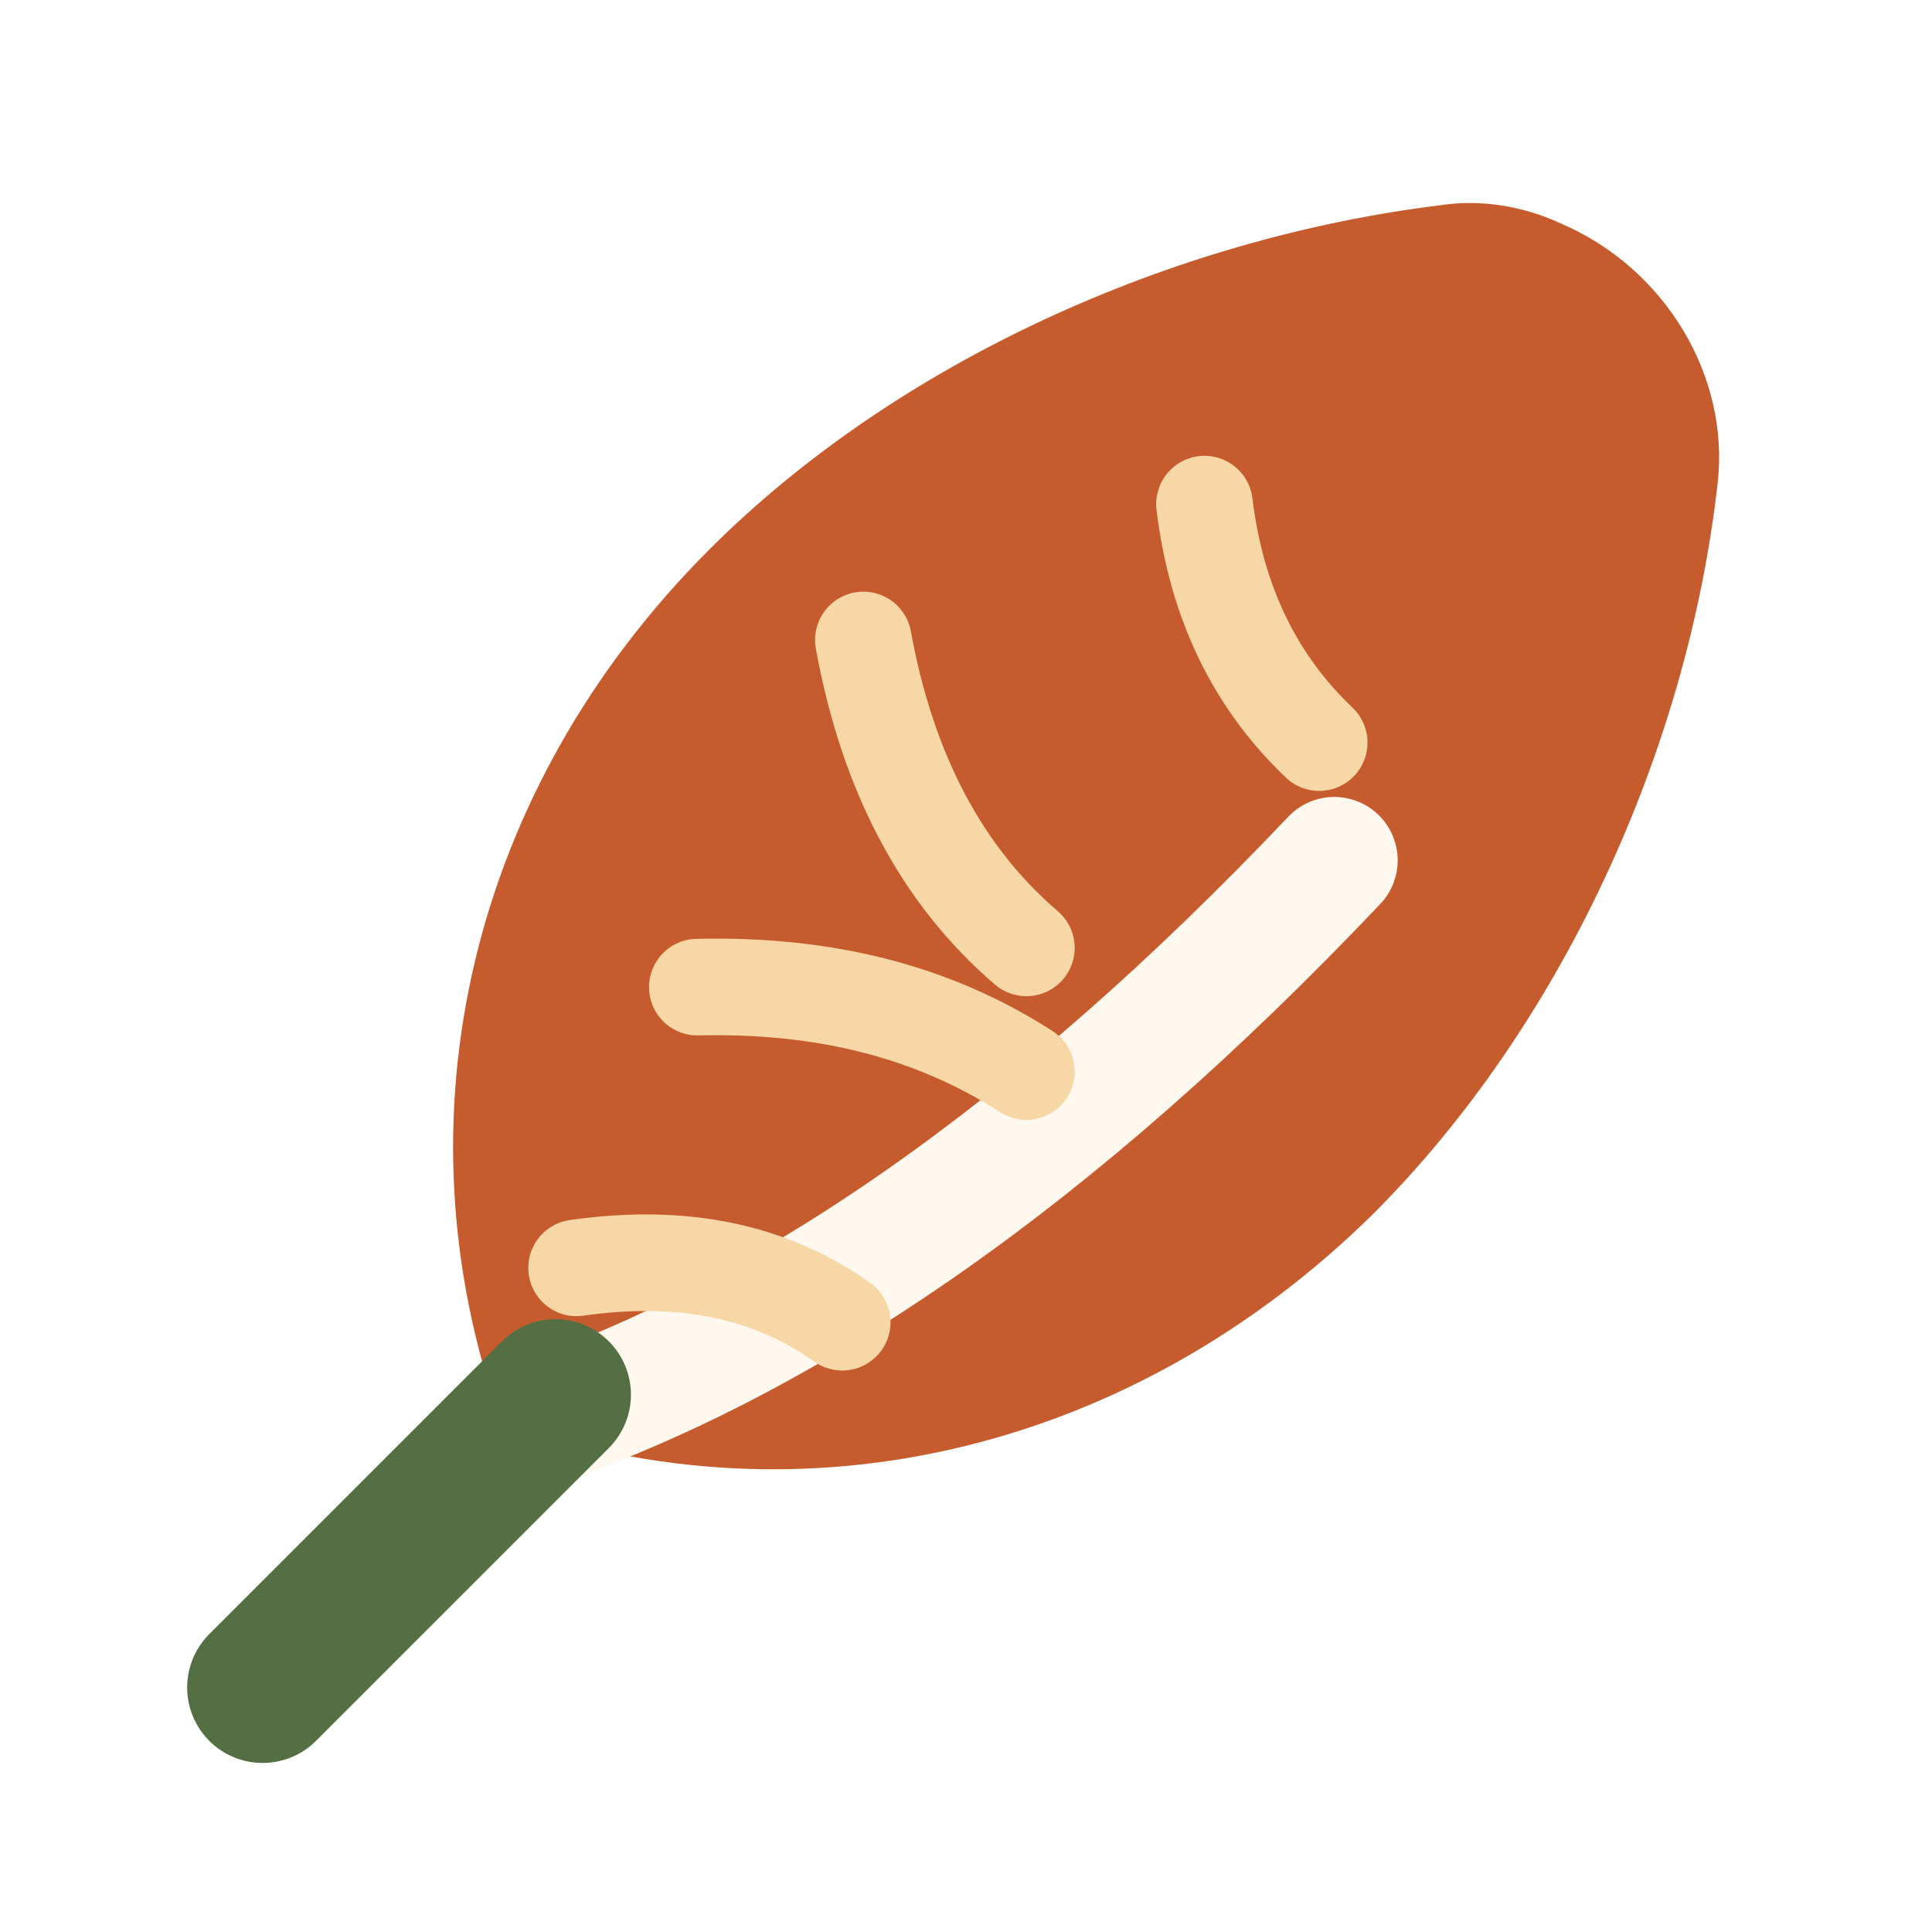
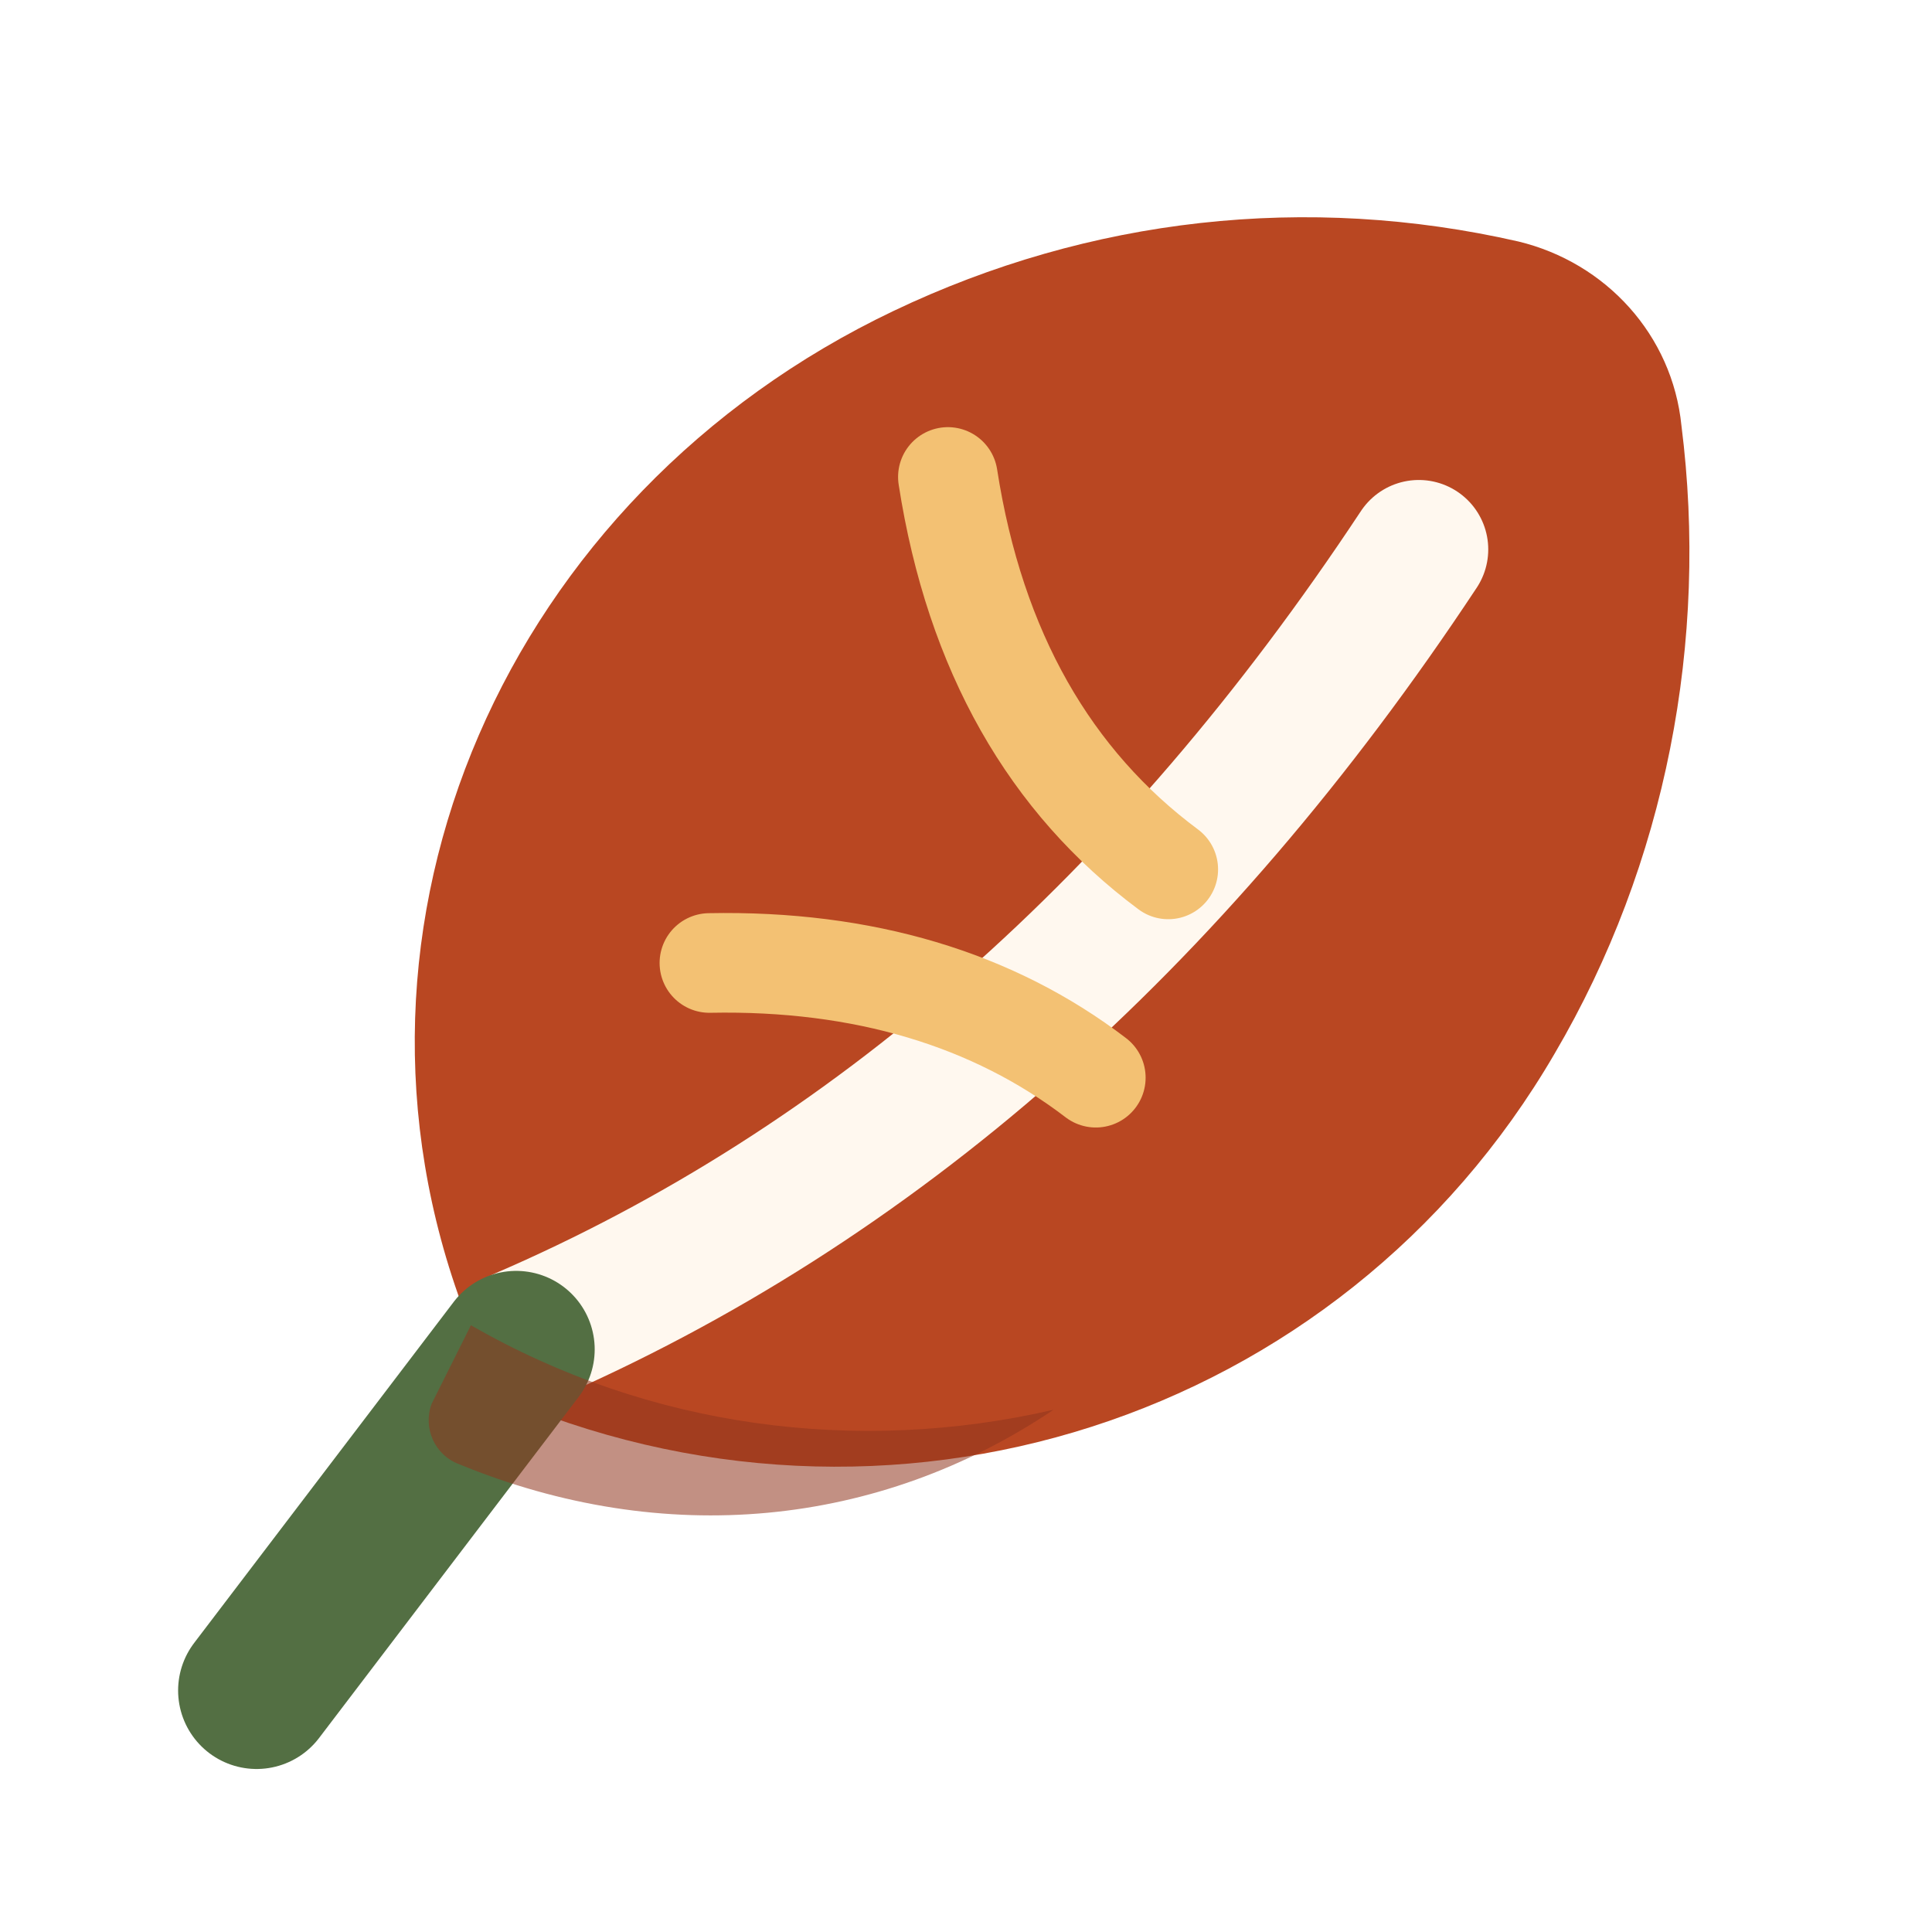
<svg xmlns="http://www.w3.org/2000/svg" viewBox="0 0 64 64" role="img" aria-labelledby="title desc">
-   <path d="M47.7 6.8c-8.9 1.1-18 5.2-24.2 11.4-7.9 7.9-10.5 18.8-6.9 28.9 10.1 3.6 21 .9 28.9-6.9 6.2-6.2 10.4-15.3 11.4-24.2.4-3.5-1.7-7.1-5.2-8.6-1.3-.6-2.7-.8-4-.6Z" fill="#c65c2e" />
-   <path d="M17.1 47.4c8.9-2.9 17.9-9.2 27.1-18.9" fill="none" stroke="#fff8ef" stroke-width="4.2" stroke-linecap="round" />
-   <path d="M28.6 21.2c.8 4.4 2.6 7.8 5.4 10.2M39.9 16.7c.4 3.3 1.7 5.9 3.8 7.9M23.1 32.7c4.2-.1 7.8.8 10.9 2.8M19.1 42c3.5-.5 6.4.1 8.8 1.8" fill="none" stroke="#f8d7a6" stroke-width="3.2" stroke-linecap="round" />
-   <path d="M18.4 46.2 8.7 55.9" fill="none" stroke="#536f43" stroke-width="5" stroke-linecap="round" />
+   <path d="M15.4 43.5C10.5 30.6 16.8 16.4 29.6 10.3c6.5-3.1 13.7-3.9 20.7-2.3 2.9.7 5.1 3.1 5.4 6.1.9 7.1-.5 14.5-4.2 20.8-7.1 12.2-22.1 17-35.1 11.3-.5-.2-.8-.6-1-1.1v-1.6Z" fill="#b94722" />
+   <path d="M17.3 44.3c11.6-5 21.5-13.7 29.7-26.1" fill="none" stroke="#fff8ef" stroke-width="4.6" stroke-linecap="round" />
+   <path d="M31.4 15.8c.9 5.8 3.4 10.1 7.3 13M23.5 31.9c5.1-.1 9.4 1.2 12.8 3.8" fill="none" stroke="#f3c173" stroke-width="3.3" stroke-linecap="round" />
+   <path d="M17.1 44.7 8.5 56" fill="none" stroke="#536f43" stroke-width="5.2" stroke-linecap="round" />
+   <path d="M15.6 43.9c5.9 3.4 12.8 4.3 19.3 2.8-5.8 3.9-12.9 4.6-19.7 1.8-.8-.3-1.2-1.2-.9-2l1.3-2.6Z" fill="#8f341d" opacity=".55" />
</svg>
